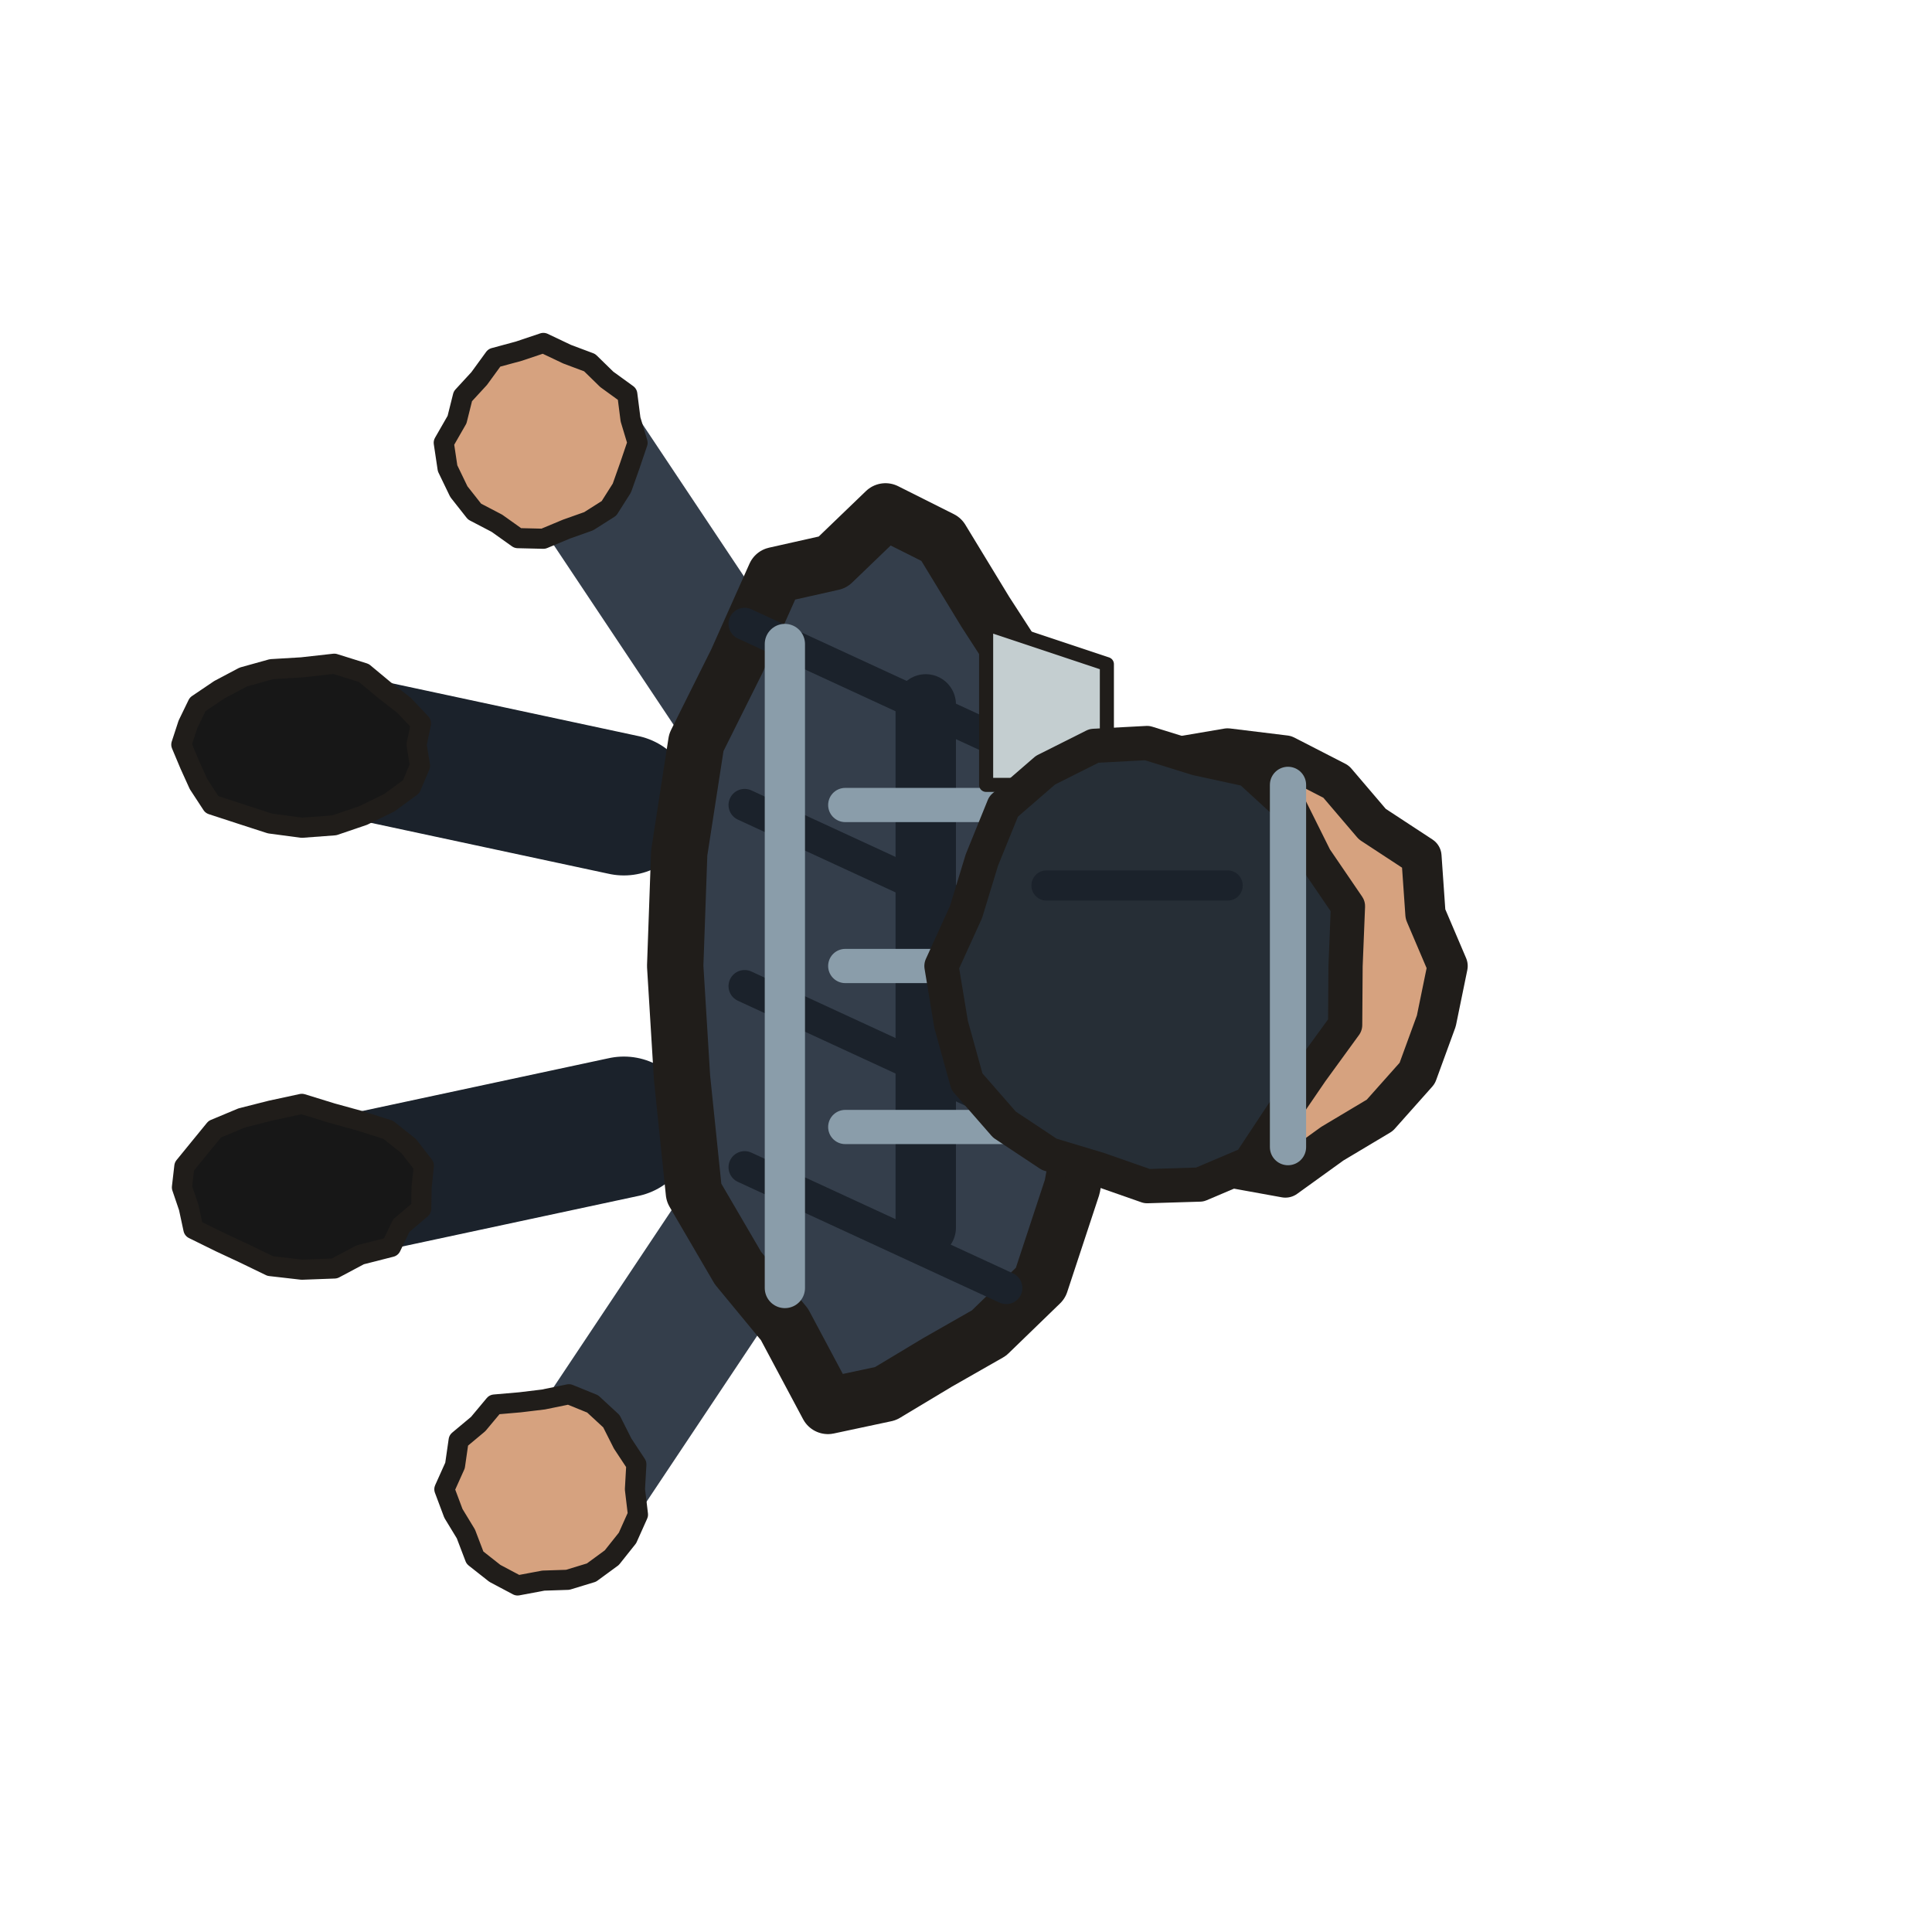
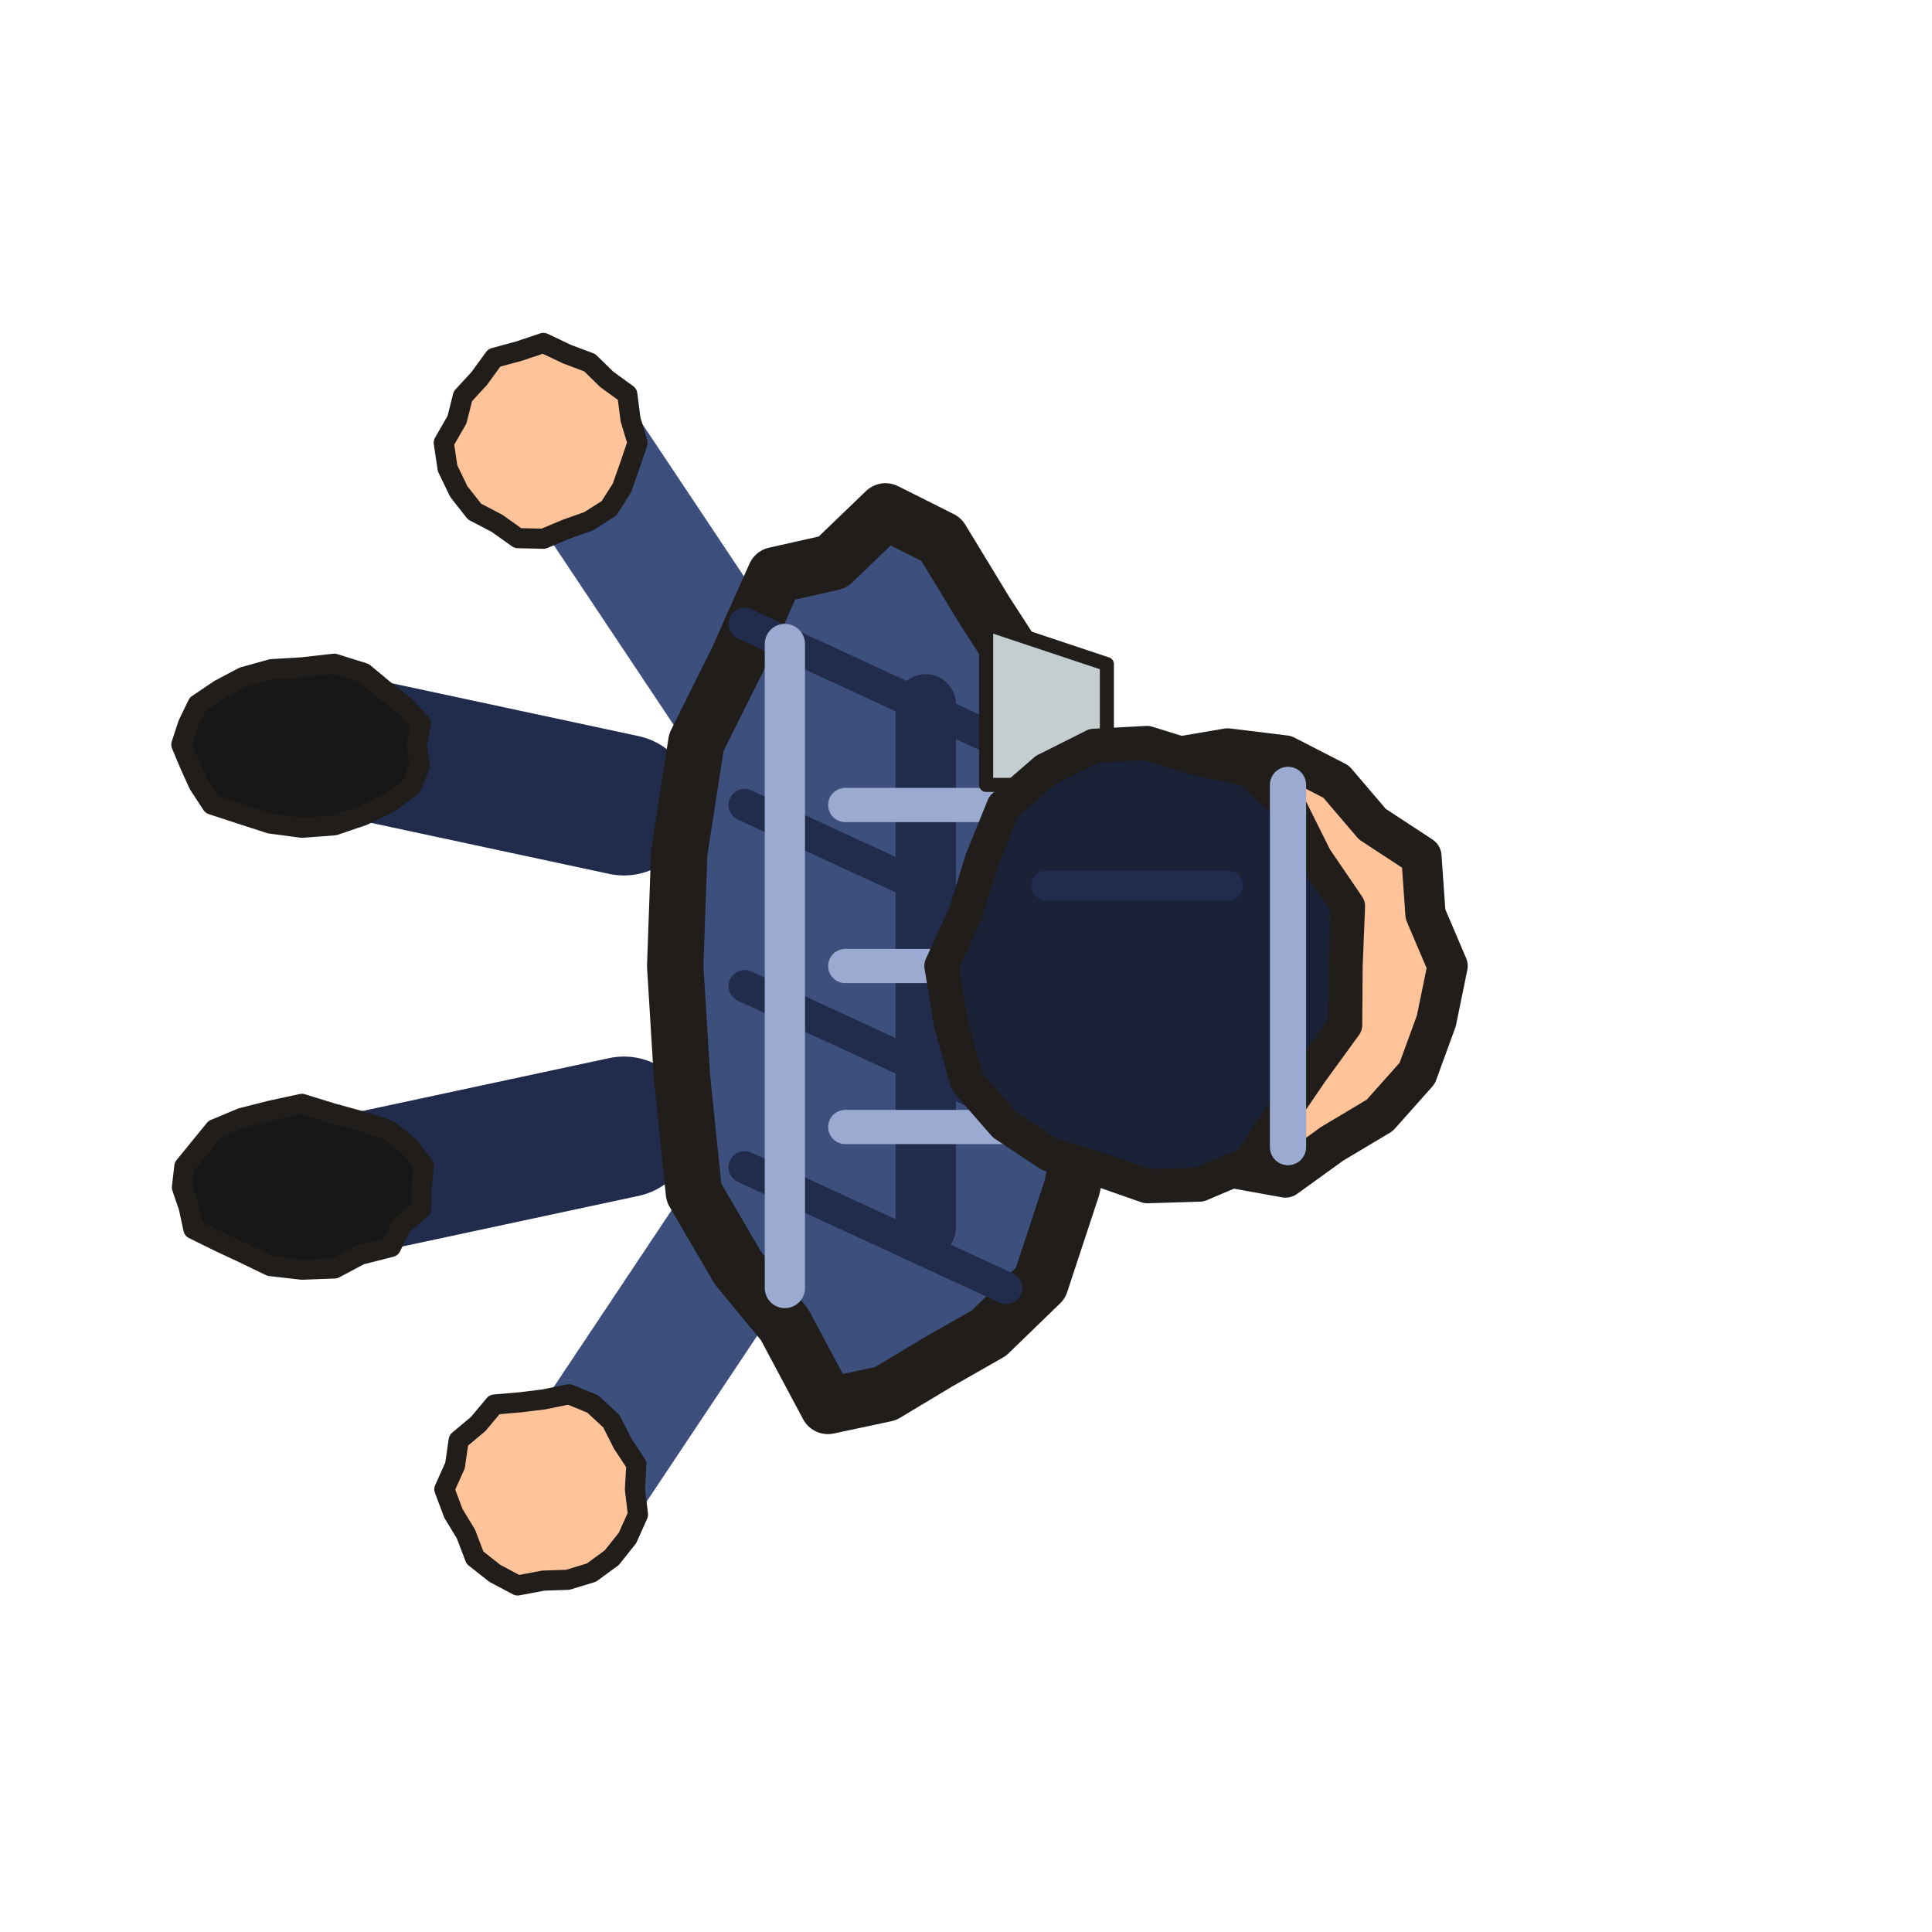
<svg xmlns="http://www.w3.org/2000/svg" width="96" height="96" viewBox="0 0 96 96">
-   <polyline points="37.00,35.00 29.00,23.00" fill="none" stroke="#343e4b" stroke-width="7.00" stroke-linejoin="round" stroke-linecap="round" />
-   <polyline points="37.00,61.00 29.00,73.00" fill="none" stroke="#343e4b" stroke-width="7.00" stroke-linejoin="round" stroke-linecap="round" />
-   <polygon points="31.68,22.00 31.29,23.15 30.90,24.25 30.26,25.26 29.25,25.90 28.15,26.29 27.00,26.77 25.73,26.74 24.69,26.00 23.58,25.42 22.80,24.43 22.24,23.27 22.05,22.00 22.71,20.85 23.00,19.69 23.81,18.81 24.56,17.78 25.78,17.45 27.00,17.04 28.18,17.60 29.30,18.02 30.15,18.85 31.17,19.59 31.33,20.84" fill="#d6a27f" stroke="#201d1a" stroke-width="1.00" stroke-linejoin="round" stroke-linecap="round" />
-   <polygon points="31.55,74.00 31.70,75.26 31.18,76.42 30.40,77.40 29.39,78.14 28.21,78.50 27.00,78.54 25.72,78.78 24.59,78.18 23.60,77.40 23.15,76.22 22.53,75.20 22.08,74.00 22.61,72.82 22.79,71.57 23.76,70.76 24.57,69.79 25.84,69.68 27.00,69.54 28.27,69.28 29.45,69.76 30.38,70.62 30.94,71.73 31.62,72.76" fill="#d6a27f" stroke="#201d1a" stroke-width="1.00" stroke-linejoin="round" stroke-linecap="round" />
-   <polyline points="31.00,40.00 17.00,37.00" fill="none" stroke="#1b222b" stroke-width="7.00" stroke-linejoin="round" stroke-linecap="round" />
-   <polyline points="31.00,56.00 17.00,59.00" fill="none" stroke="#1b222b" stroke-width="7.00" stroke-linejoin="round" stroke-linecap="round" />
+   <polyline points="37.00,35.00 29.00,23.00" fill="none" stroke="#3d4f7d" stroke-width="7.00" stroke-linejoin="round" stroke-linecap="round" />
+   <polyline points="37.00,61.00 29.00,73.00" fill="none" stroke="#3d4f7d" stroke-width="7.00" stroke-linejoin="round" stroke-linecap="round" />
+   <polygon points="31.68,22.00 31.29,23.15 30.90,24.25 30.26,25.26 29.25,25.90 28.15,26.29 27.00,26.77 25.73,26.74 24.69,26.00 23.58,25.42 22.80,24.43 22.24,23.27 22.05,22.00 22.71,20.85 23.00,19.69 23.81,18.81 24.56,17.78 25.78,17.45 27.00,17.04 28.18,17.60 29.30,18.02 30.15,18.85 31.17,19.59 31.33,20.84" fill="#ffc39a" stroke="#201d1a" stroke-width="1.00" stroke-linejoin="round" stroke-linecap="round" />
+   <polygon points="31.55,74.00 31.70,75.26 31.18,76.42 30.40,77.40 29.39,78.14 28.21,78.50 27.00,78.54 25.72,78.78 24.59,78.18 23.60,77.40 23.15,76.22 22.53,75.20 22.08,74.00 22.61,72.82 22.79,71.57 23.76,70.76 24.57,69.79 25.84,69.68 27.00,69.54 28.27,69.28 29.45,69.76 30.38,70.62 30.94,71.73 31.62,72.76" fill="#ffc39a" stroke="#201d1a" stroke-width="1.00" stroke-linejoin="round" stroke-linecap="round" />
+   <polyline points="31.00,40.00 17.00,37.00" fill="none" stroke="#212c4d" stroke-width="7.00" stroke-linejoin="round" stroke-linecap="round" />
+   <polyline points="31.00,56.00 17.00,59.00" fill="none" stroke="#212c4d" stroke-width="7.00" stroke-linejoin="round" stroke-linecap="round" />
  <polygon points="20.70,37.00 20.87,38.05 20.43,39.09 19.34,39.89 18.05,40.52 16.61,41.01 15.00,41.13 13.42,40.92 12.00,40.46 10.53,39.98 9.87,38.97 9.43,38.00 9.01,37.00 9.34,35.99 9.82,35.00 10.90,34.27 12.09,33.64 13.49,33.25 15.00,33.16 16.61,32.98 18.08,33.44 19.09,34.28 20.08,35.05 20.92,35.94" fill="#171717" stroke="#201d1a" stroke-width="1.00" stroke-linejoin="round" stroke-linecap="round" />
  <polygon points="20.95,59.00 20.93,60.06 19.94,60.90 19.43,61.96 17.90,62.35 16.62,63.03 15.00,63.09 13.43,62.91 12.15,62.29 10.93,61.72 9.61,61.07 9.38,60.00 9.04,59.00 9.16,57.96 9.91,57.04 10.67,56.11 12.01,55.55 13.47,55.18 15.00,54.85 16.49,55.31 17.87,55.69 19.29,56.14 20.31,56.95 21.06,57.92" fill="#171717" stroke="#201d1a" stroke-width="1.00" stroke-linejoin="round" stroke-linecap="round" />
-   <polygon points="54.63,48.00 54.25,53.62 53.28,58.97 51.70,63.76 49.14,66.24 46.58,67.70 44.00,69.25 41.14,69.86 38.98,65.81 36.67,63.01 34.48,59.26 33.89,53.55 33.55,48.00 33.75,42.38 34.60,36.89 36.61,32.86 38.52,28.58 41.37,27.94 44.00,25.41 46.77,26.80 48.96,30.40 51.03,33.60 52.67,37.75 53.87,42.58" fill="#343e4b" stroke="#201d1a" stroke-width="2.80" stroke-linejoin="round" stroke-linecap="round" />
-   <polyline points="37.00,31.00 50.00,37.00" fill="none" stroke="#1b222b" stroke-width="1.60" stroke-linejoin="round" stroke-linecap="round" />
-   <polyline points="37.00,40.00 50.00,46.00" fill="none" stroke="#1b222b" stroke-width="1.60" stroke-linejoin="round" stroke-linecap="round" />
-   <polyline points="37.00,49.00 50.00,55.00" fill="none" stroke="#1b222b" stroke-width="1.60" stroke-linejoin="round" stroke-linecap="round" />
-   <polyline points="37.00,58.00 50.00,64.00" fill="none" stroke="#1b222b" stroke-width="1.60" stroke-linejoin="round" stroke-linecap="round" />
-   <polyline points="39.00,32.00 39.00,64.00" fill="none" stroke="#8a9daa" stroke-width="2.00" stroke-linejoin="round" stroke-linecap="round" />
-   <polyline points="46.00,35.00 46.00,61.00" fill="none" stroke="#1b222b" stroke-width="3.00" stroke-linejoin="round" stroke-linecap="round" />
-   <polyline points="42.00,40.00 51.00,40.00" fill="none" stroke="#8a9daa" stroke-width="1.70" stroke-linejoin="round" stroke-linecap="round" />
-   <polyline points="42.00,48.00 51.00,48.00" fill="none" stroke="#8a9daa" stroke-width="1.70" stroke-linejoin="round" stroke-linecap="round" />
-   <polyline points="42.00,56.00 51.00,56.00" fill="none" stroke="#8a9daa" stroke-width="1.70" stroke-linejoin="round" stroke-linecap="round" />
+   <polygon points="54.63,48.00 54.25,53.62 53.28,58.97 51.70,63.76 49.14,66.24 46.58,67.70 44.00,69.25 41.14,69.86 38.98,65.81 36.67,63.01 34.48,59.26 33.89,53.55 33.55,48.00 33.75,42.38 34.60,36.89 36.61,32.86 38.52,28.58 41.37,27.94 44.00,25.41 46.77,26.80 48.96,30.40 51.03,33.60 52.67,37.75 53.87,42.58" fill="#3d4f7d" stroke="#201d1a" stroke-width="2.80" stroke-linejoin="round" stroke-linecap="round" />
+   <polyline points="37.00,31.00 50.00,37.00" fill="none" stroke="#212c4d" stroke-width="1.60" stroke-linejoin="round" stroke-linecap="round" />
+   <polyline points="37.00,40.00 50.00,46.00" fill="none" stroke="#212c4d" stroke-width="1.60" stroke-linejoin="round" stroke-linecap="round" />
+   <polyline points="37.00,49.00 50.00,55.00" fill="none" stroke="#212c4d" stroke-width="1.60" stroke-linejoin="round" stroke-linecap="round" />
+   <polyline points="37.00,58.00 50.00,64.00" fill="none" stroke="#212c4d" stroke-width="1.60" stroke-linejoin="round" stroke-linecap="round" />
+   <polyline points="39.00,32.00 39.00,64.00" fill="none" stroke="#9aaad0" stroke-width="2.00" stroke-linejoin="round" stroke-linecap="round" />
+   <polyline points="46.00,35.00 46.00,61.00" fill="none" stroke="#212c4d" stroke-width="3.00" stroke-linejoin="round" stroke-linecap="round" />
+   <polyline points="42.00,40.00 51.00,40.00" fill="none" stroke="#9aaad0" stroke-width="1.70" stroke-linejoin="round" stroke-linecap="round" />
+   <polyline points="42.00,48.00 51.00,48.00" fill="none" stroke="#9aaad0" stroke-width="1.70" stroke-linejoin="round" stroke-linecap="round" />
+   <polyline points="42.00,56.00 51.00,56.00" fill="none" stroke="#9aaad0" stroke-width="1.70" stroke-linejoin="round" stroke-linecap="round" />
  <polygon points="49.00,31.00 55.00,33.00 55.00,39.00 49.00,39.00" fill="#c4ced0" stroke="#201d1a" stroke-width="0.70" stroke-linejoin="round" stroke-linecap="round" />
-   <polygon points="71.93,48.00 71.37,50.73 70.42,53.33 68.56,55.42 66.20,56.83 63.87,58.51 61.00,57.99 58.22,58.18 55.90,56.66 53.47,55.39 51.62,53.31 50.25,50.83 50.77,48.00 50.81,45.32 51.72,42.74 53.14,40.29 55.76,39.10 58.18,37.67 61.00,37.19 63.86,37.54 66.39,38.84 68.19,40.95 70.63,42.55 70.83,45.42" fill="#d6a27f" stroke="#201d1a" stroke-width="2.00" stroke-linejoin="round" stroke-linecap="round" />
-   <polygon points="66.86,48.00 66.84,50.93 65.16,53.24 63.67,55.42 62.09,57.81 59.62,58.86 57.00,58.94 54.57,58.09 52.14,57.36 49.91,55.88 48.05,53.75 47.26,50.90 46.78,48.00 48.00,45.32 48.79,42.73 49.87,40.07 51.95,38.27 54.36,37.06 57.00,36.92 59.48,37.69 62.06,38.25 64.09,40.11 65.35,42.64 66.98,45.03" fill="#262e36" stroke="#201d1a" stroke-width="1.70" stroke-linejoin="round" stroke-linecap="round" />
-   <polyline points="64.00,39.00 64.00,57.00" fill="none" stroke="#8a9daa" stroke-width="1.80" stroke-linejoin="round" stroke-linecap="round" />
-   <polyline points="52.00,44.00 61.00,44.00" fill="none" stroke="#1b222b" stroke-width="1.50" stroke-linejoin="round" stroke-linecap="round" />
+   <polygon points="71.93,48.00 71.37,50.73 70.42,53.33 68.56,55.42 66.20,56.83 63.87,58.51 61.00,57.99 58.22,58.18 55.90,56.66 53.47,55.39 51.62,53.31 50.25,50.83 50.77,48.00 50.81,45.32 51.72,42.74 53.14,40.29 55.76,39.10 58.18,37.67 61.00,37.19 63.86,37.54 66.39,38.84 68.19,40.95 70.63,42.55 70.83,45.42" fill="#ffc39a" stroke="#201d1a" stroke-width="2.00" stroke-linejoin="round" stroke-linecap="round" />
+   <polygon points="66.86,48.00 66.84,50.93 65.16,53.24 63.67,55.42 62.09,57.81 59.62,58.86 57.00,58.94 54.57,58.09 52.14,57.36 49.91,55.88 48.05,53.75 47.26,50.90 46.78,48.00 48.00,45.32 48.79,42.73 49.87,40.07 51.95,38.27 54.36,37.06 57.00,36.92 59.48,37.69 62.06,38.25 64.09,40.11 65.35,42.64 66.98,45.03" fill="#1a2238" stroke="#201d1a" stroke-width="1.70" stroke-linejoin="round" stroke-linecap="round" />
+   <polyline points="64.00,39.00 64.00,57.00" fill="none" stroke="#9aaad0" stroke-width="1.80" stroke-linejoin="round" stroke-linecap="round" />
+   <polyline points="52.00,44.00 61.00,44.00" fill="none" stroke="#212c4d" stroke-width="1.50" stroke-linejoin="round" stroke-linecap="round" />
</svg>
